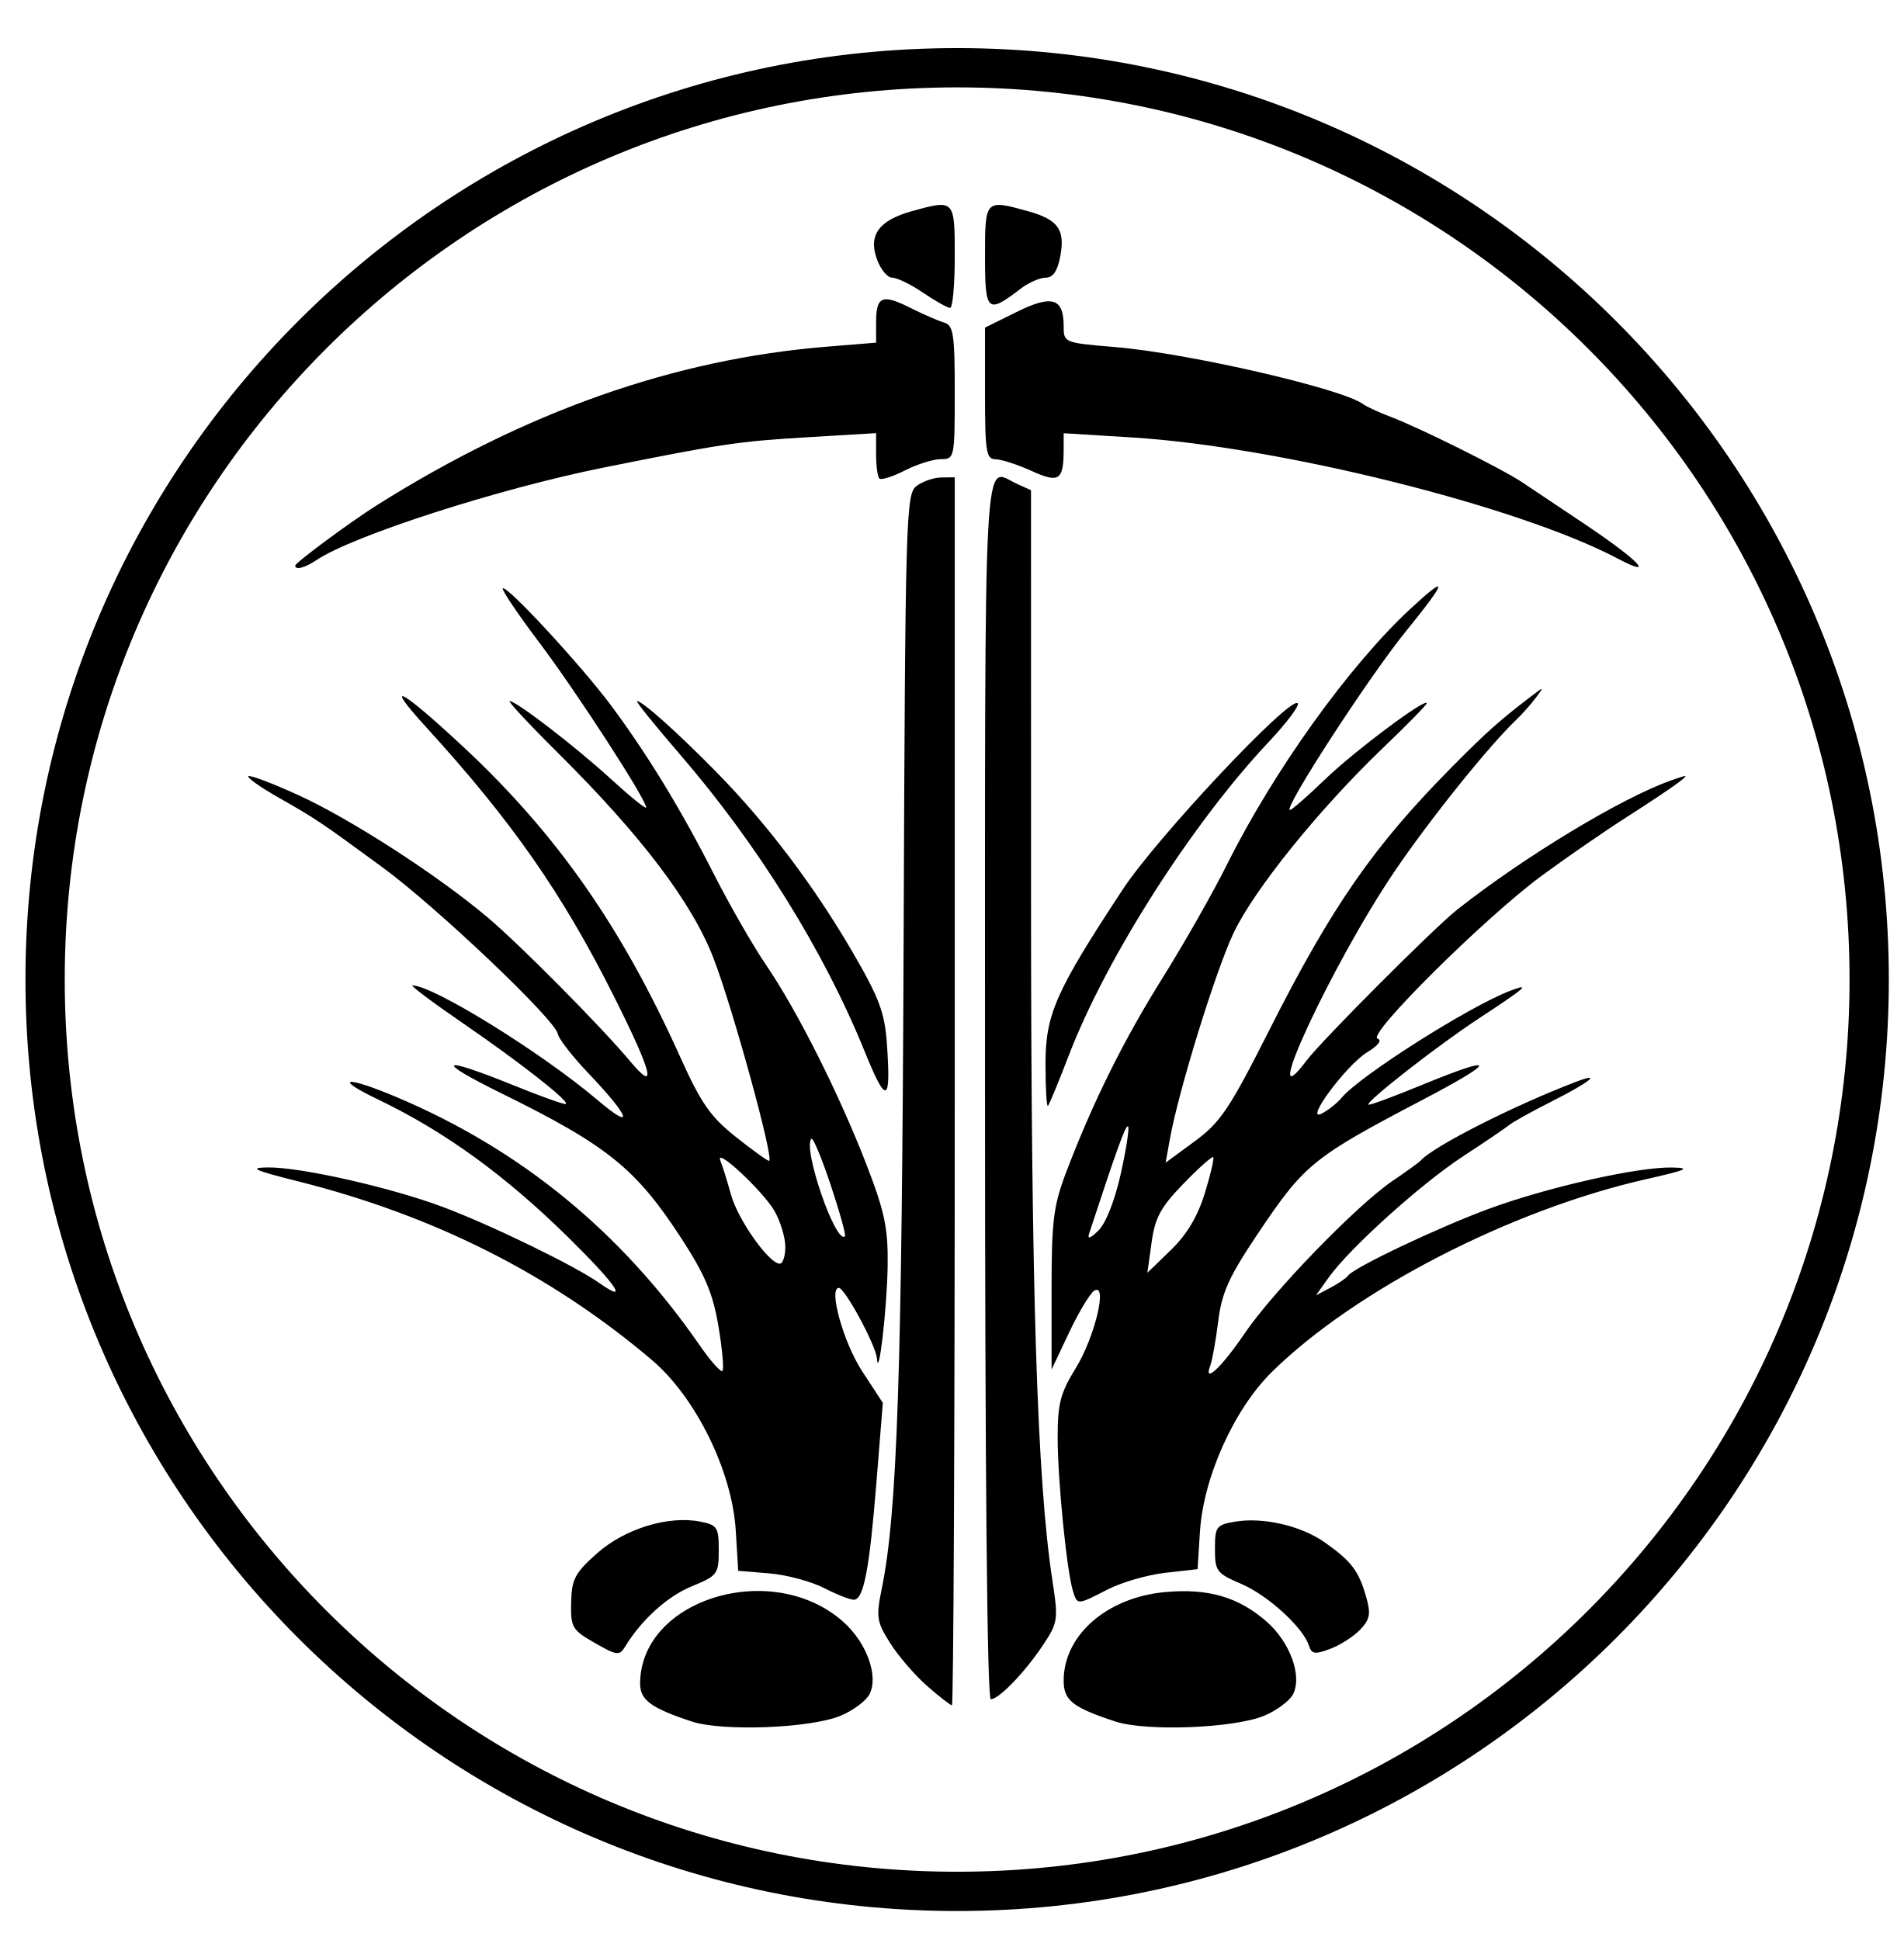
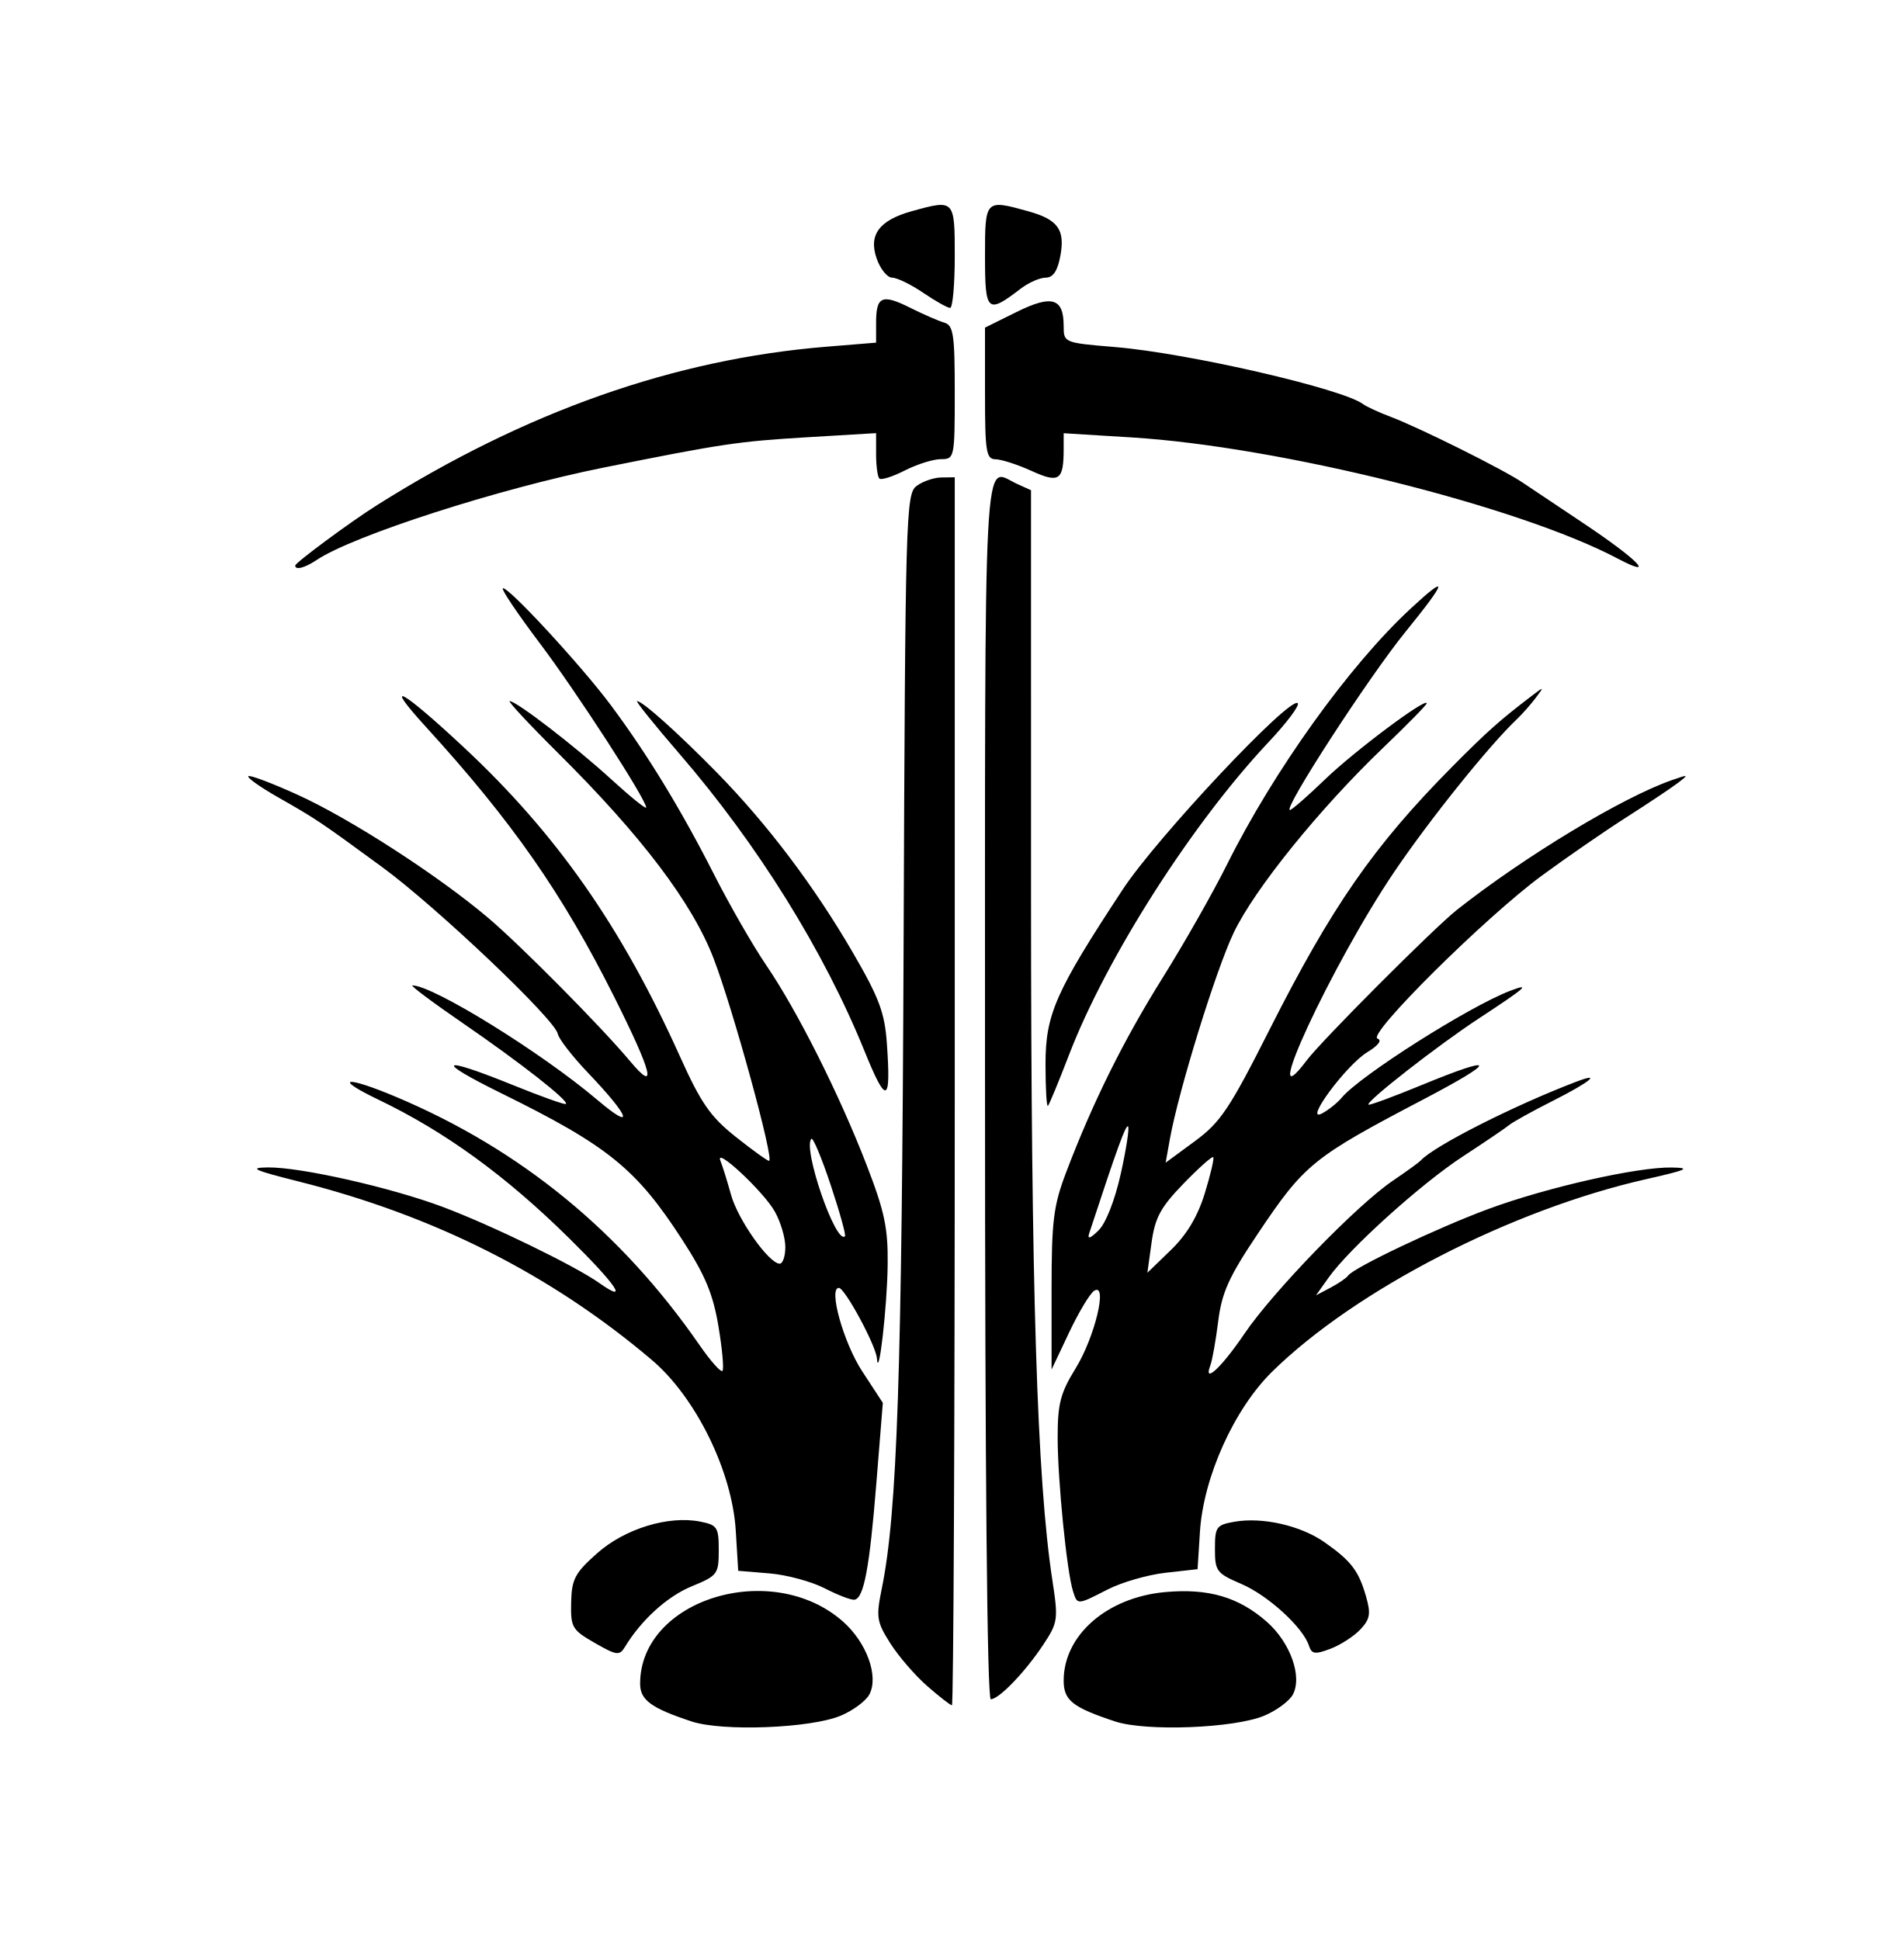
- <svg xmlns="http://www.w3.org/2000/svg" xml:space="preserve" width="872" height="889" viewBox="0 0 872 889">
-   <circle cx="438.499" cy="448.88" r="417.838" style="fill:none;stroke:#000;stroke-width:18;stroke-dasharray:none;stroke-opacity:1" />
-   <path d="M316.822 788.848c-18.529-6.13-23.562-9.824-23.562-17.297 0-38.675 60.218-57.21 92.832-28.575 10.964 9.627 16.622 25.227 12.168 33.55-1.585 2.96-7.459 7.31-13.053 9.666-13.731 5.782-54.186 7.352-68.385 2.656m194.043 0c-19.532-6.461-23.563-9.665-23.563-18.731 0-20.828 19.86-38.135 46.531-40.554 19.734-1.79 33.604 2.264 46.503 13.59 10.787 9.471 16.392 25.103 11.966 33.373-1.584 2.96-7.458 7.31-13.052 9.666-13.731 5.782-54.186 7.352-68.385 2.656m-86.166-16.3c-5.57-4.89-13.168-13.71-16.885-19.597-6.201-9.824-6.516-11.888-3.825-25.066 7.06-34.574 9.217-98.388 9.981-295.248.76-196.012 1.047-206.23 5.88-209.894 2.795-2.118 7.888-3.89 11.319-3.939l6.237-.088v281.362c0 154.75-.58 281.362-1.29 281.362s-5.847-4.001-11.417-8.892m26.567-273.856c0-303.862-1.038-284.119 14.565-277.01l6.51 2.966.007 186.226c.008 180.065 2.729 267.242 9.773 313.236 2.76 18.022 2.567 19.395-4.149 29.543-8.276 12.507-20.307 25.015-24.06 25.015-1.663 0-2.646-104.062-2.646-279.976M272.469 752.86c-10.392-5.968-11.07-7.132-10.807-18.566.247-10.68 1.73-13.485 11.91-22.52 12.706-11.275 32.721-17.403 47.311-14.485 7.74 1.548 8.412 2.598 8.403 13.117-.011 10.93-.558 11.66-12.402 16.53-11.189 4.602-23.057 15.37-30.554 27.723-2.522 4.155-3.775 3.992-13.86-1.8m327.207 1.275c-2.715-8.403-18.767-23.064-30.987-28.302-11.333-4.858-12.086-5.858-12.086-16.06 0-10.102.642-10.99 9.01-12.447 12.82-2.233 30.335 1.77 41.233 9.424 12.131 8.52 15.572 13.005 18.94 24.682 2.324 8.062 1.913 10.496-2.58 15.28-2.94 3.129-9.105 7.108-13.7 8.843-7.085 2.674-8.577 2.458-9.83-1.42M377.9 727.874c-6.047-3.122-17.453-6.212-25.347-6.866l-14.352-1.19-1.122-18.393c-1.665-27.287-18.322-61.154-38.494-78.264-46.095-39.099-99.596-66.12-161.946-81.795-20.403-5.13-22.929-6.294-13.86-6.395 15.023-.166 56.674 9.273 80.388 18.22 22.37 8.438 60.248 26.873 71.38 34.74 13.947 9.857 7.881.852-13.86-20.575-29.072-28.652-56.684-48.713-87.319-63.44-21.238-10.208-15.103-11.073 8.316-1.172 56.877 24.047 102.816 61.656 138.76 113.597 5.041 7.285 9.781 12.631 10.532 11.88.752-.752-.069-9.933-1.823-20.402-2.506-14.959-6.093-23.516-16.75-39.955-20.978-32.366-33.943-42.84-82.841-66.928-31.003-15.273-28.076-17.293 5.391-3.722 12.908 5.235 23.848 9.139 24.311 8.676 1.437-1.436-20.807-18.881-47.174-36.997-13.87-9.53-24.287-17.326-23.151-17.326 9.472 0 59.087 30.714 84.673 52.417 17.439 14.792 15.13 7.923-4.12-12.256-7.255-7.605-13.536-15.697-13.96-17.984-1.21-6.554-55.578-58.193-80.415-76.382-28.861-21.135-30.114-21.975-47.746-32.016-8.146-4.64-14.263-8.984-13.593-9.654s10.951 3.217 22.846 8.637c23.954 10.917 64.073 36.855 86.962 56.224 14.868 12.582 51.89 49.974 65.016 65.665 12.654 15.127 10.324 5.62-7.194-29.353-23.708-47.333-46.79-80.454-86.142-123.61-20.375-22.346-11.572-17.663 17.109 9.1 42.6 39.75 72.345 82.277 99.099 141.682 9.664 21.459 13.952 27.653 25.51 36.857 7.643 6.084 14.547 11.062 15.344 11.062 2.574 0-16.609-69.994-25.45-92.863-9.874-25.539-33.016-56.084-71.304-94.114-13.121-13.034-23.055-23.697-22.074-23.697 3.089 0 30.054 20.77 46.618 35.91 8.752 7.998 15.913 13.78 15.913 12.849 0-3.7-31.913-52.983-48.853-75.443-9.887-13.11-17.465-24.349-16.838-24.976 1.719-1.718 35.864 35.202 49.525 53.55 16.72 22.458 32.15 47.778 47.321 77.65 7.119 14.018 17.88 32.73 23.915 41.581 14.2 20.828 33.52 59.31 45.955 91.528 8.231 21.326 9.816 28.868 9.613 45.739-.232 19.348-4.162 53.446-4.93 42.786-.424-5.867-14.685-32.28-17.432-32.284-4.877-.008 2.125 25.093 10.635 38.126l9.512 14.566-2.957 36.717c-3.13 38.88-5.706 52.677-9.982 53.478-1.442.27-7.569-2.064-13.615-5.185m-18.112-156.46c0-4.216-2.183-11.541-4.851-16.279-5.167-9.173-27.729-30.197-24.875-23.178.93 2.287 3.12 9.309 4.865 15.604 3.16 11.393 17.393 31.52 22.29 31.52 1.414 0 2.57-3.45 2.57-7.666m20.79-28.37c-4.126-12.39-8.109-21.921-8.85-21.18-4.14 4.14 11.188 48.66 15.373 44.647.539-.516-2.397-11.076-6.523-23.466m110.984 186.049c-2.815-8.866-6.99-50.628-7.012-70.132-.016-15.714 1.228-20.553 8.206-31.878 8.825-14.323 14.877-39.527 8.552-35.618-1.908 1.18-7.087 9.79-11.508 19.135l-8.038 16.992-.002-36.4c-.002-31.793.846-38.633 6.704-54.054 12.159-32.006 26.297-60.506 44.24-89.176 9.731-15.55 22.98-38.876 29.443-51.835 21.446-43.003 55.921-91.08 83.986-117.119 17.723-16.444 17.041-13.202-2.207 10.497-16.953 20.873-56.381 81.673-52.964 81.673.85 0 8.125-6.347 16.165-14.104 13.379-12.908 46.497-37.674 46.497-34.77 0 .676-8.91 9.766-19.799 20.2-29.429 28.2-59.058 64.865-68.638 84.938-8.178 17.136-25.228 72.287-29.226 94.536l-1.942 10.812 13.37-9.832c11.748-8.637 15.896-14.829 34.164-51.006 28.642-56.719 47.852-84.377 83.801-120.66 16.006-16.154 21.764-21.273 36.868-32.782 5.183-3.95 5.248-3.883 1.299 1.348-2.287 3.028-6.15 7.394-8.584 9.702-12.718 12.056-40.091 46.156-56.247 70.067-28.41 42.047-63.244 117.091-40.068 86.321 6.918-9.185 58.387-60.769 68.916-69.07 31.168-24.57 75.582-51.383 98.353-59.373 7.778-2.73 7.958-2.645 2.772 1.301-3.049 2.321-13.652 9.394-23.562 15.719s-27.374 18.378-38.808 26.785c-25.763 18.944-80.203 72.958-75.21 74.622 2.203.735.395 3.143-4.674 6.226-9.692 5.894-29.521 32.766-20.692 28.04 2.968-1.588 7.005-4.825 8.97-7.194 8.36-10.073 58.474-41.865 77.238-48.999 9.717-3.694 7.3-1.567-14.448 12.717-18.9 12.414-51.855 38.157-50.535 39.477.413.412 11.263-3.58 24.111-8.872 34.98-14.407 35.5-11.598 1.185 6.398-50.962 26.725-54.585 29.668-76.128 61.825-13.136 19.609-16.365 26.768-18.01 39.936-1.103 8.825-2.713 17.89-3.579 20.147-3.445 8.977 5.07 1.081 15.59-14.457 13.038-19.259 51.475-58.916 67.889-70.044 6.306-4.276 12.09-8.464 12.852-9.307 6.002-6.638 42.846-25.305 71.38-36.166 12.012-4.572 6.082.26-10.743 8.753-9.339 4.714-18.383 9.727-20.097 11.14s-11.209 7.854-21.097 14.312c-19.236 12.562-52.058 42.17-61.594 55.562l-5.808 8.157 6.654-3.508c3.66-1.93 7.278-4.41 8.04-5.512 2.538-3.669 41.19-22.028 64.409-30.594 26.85-9.905 68.122-19.234 83.895-18.963 9.105.156 7.019 1.11-11.663 5.329-61.828 13.965-133.213 50.71-171.424 88.24-17.402 17.092-31.482 48.322-33.067 73.345l-1.086 17.149-14.736 1.653c-8.104.91-19.987 4.34-26.406 7.623-14.147 7.237-13.891 7.225-15.947.748m60.397-182.277c2.645-8.59 4.385-16.042 3.866-16.56-.519-.52-6.655 4.953-13.635 12.16-10.454 10.792-13.031 15.547-14.614 26.963l-1.92 13.86 10.747-10.403c7.32-7.086 12.28-15.382 15.556-26.02m-38.486-8.972c2.5-11.245 4-20.992 3.334-21.659-1.013-1.013-4.94 9.792-17.824 49.036-.922 2.809.47 2.359 4.29-1.386 3.355-3.29 7.502-13.855 10.2-25.99m-34.488-50.24c0-22.81 4.622-33.257 35.426-80.08 15.665-23.81 76.666-88.729 80.124-85.27.967.967-5.003 8.94-13.268 17.718-35.11 37.29-74.35 98.78-91.493 143.365-4.713 12.257-9.068 22.805-9.679 23.44-.61.635-1.11-7.993-1.11-19.174m-82.883-5.85c-18.65-46.026-49.019-94.848-84.73-136.217-11.516-13.34-20.292-24.255-19.502-24.255 2.483 0 18.744 14.569 36.625 32.815 23.004 23.472 44.49 51.917 62.111 82.224 12.162 20.918 14.698 27.672 15.699 41.807 1.96 27.668-.156 28.42-10.203 3.627m-260.85-222.583c0-1.319 25.37-20.076 37.423-27.67 68.132-42.92 136.114-66.904 205.824-72.613l22.87-1.873v-9.18c0-12.082 2.716-13.268 15.6-6.811 5.904 2.958 12.917 6.017 15.585 6.798 4.24 1.24 4.85 5.264 4.85 31.999 0 30.016-.116 30.58-6.343 30.58-3.49 0-10.925 2.335-16.524 5.19-5.6 2.854-10.853 4.517-11.675 3.695-.821-.821-1.494-5.84-1.494-11.15v-9.658l-31.185 1.867c-32.057 1.918-39.02 2.953-93.557 13.902-48.066 9.65-114.812 31.15-131.595 42.388-5.382 3.604-9.778 4.744-9.778 2.536m605.69-3.299c-45.426-23.98-154.866-51.247-222.455-55.423l-31.186-1.926v7.098c0 14.574-1.999 15.95-14.762 10.155-6.364-2.89-13.755-5.282-16.423-5.315-4.319-.054-4.851-3.367-4.851-30.2v-30.14l14.436-7.144c16.24-8.037 21.6-6.436 21.6 6.45 0 7.6.153 7.661 23.676 9.62 33.292 2.774 104.054 19.064 113.479 26.125 1.558 1.167 7.2 3.772 12.535 5.787 13.314 5.03 51.43 24.009 60.49 30.121 4.084 2.755 16.507 11.064 27.607 18.465 25.444 16.966 34.26 26.043 15.855 16.327M422.95 134.17c-5.61-3.812-12.014-6.93-14.232-6.93-2.22 0-5.41-3.948-7.093-8.774-3.787-10.863 1.17-17.54 16.099-21.687 19.646-5.458 19.682-5.42 19.682 20.759 0 12.96-.958 23.562-2.129 23.562-1.17 0-6.718-3.118-12.327-6.93m28.316-16.72c0-26.102.028-26.13 19.797-20.64 13.635 3.788 16.975 8.446 14.71 20.518-1.293 6.893-3.34 9.912-6.721 9.912-2.674 0-7.837 2.282-11.473 5.072-15.301 11.74-16.313 10.818-16.313-14.861" style="fill:#000;stroke-width:2.772" />
+ <svg xmlns="http://www.w3.org/2000/svg" xml:space="preserve" width="872" height="889" viewBox="0 0 872 889" version="1.1" id="svg1">
+   <defs id="defs1" />
+   <path d="M316.822 788.848c-18.529-6.13-23.562-9.824-23.562-17.297 0-38.675 60.218-57.21 92.832-28.575 10.964 9.627 16.622 25.227 12.168 33.55-1.585 2.96-7.459 7.31-13.053 9.666-13.731 5.782-54.186 7.352-68.385 2.656m194.043 0c-19.532-6.461-23.563-9.665-23.563-18.731 0-20.828 19.86-38.135 46.531-40.554 19.734-1.79 33.604 2.264 46.503 13.59 10.787 9.471 16.392 25.103 11.966 33.373-1.584 2.96-7.458 7.31-13.052 9.666-13.731 5.782-54.186 7.352-68.385 2.656m-86.166-16.3c-5.57-4.89-13.168-13.71-16.885-19.597-6.201-9.824-6.516-11.888-3.825-25.066 7.06-34.574 9.217-98.388 9.981-295.248.76-196.012 1.047-206.23 5.88-209.894 2.795-2.118 7.888-3.89 11.319-3.939l6.237-.088v281.362c0 154.75-.58 281.362-1.29 281.362s-5.847-4.001-11.417-8.892m26.567-273.856c0-303.862-1.038-284.119 14.565-277.01l6.51 2.966.007 186.226c.008 180.065 2.729 267.242 9.773 313.236 2.76 18.022 2.567 19.395-4.149 29.543-8.276 12.507-20.307 25.015-24.06 25.015-1.663 0-2.646-104.062-2.646-279.976M272.469 752.86c-10.392-5.968-11.07-7.132-10.807-18.566.247-10.68 1.73-13.485 11.91-22.52 12.706-11.275 32.721-17.403 47.311-14.485 7.74 1.548 8.412 2.598 8.403 13.117-.011 10.93-.558 11.66-12.402 16.53-11.189 4.602-23.057 15.37-30.554 27.723-2.522 4.155-3.775 3.992-13.86-1.8m327.207 1.275c-2.715-8.403-18.767-23.064-30.987-28.302-11.333-4.858-12.086-5.858-12.086-16.06 0-10.102.642-10.99 9.01-12.447 12.82-2.233 30.335 1.77 41.233 9.424 12.131 8.52 15.572 13.005 18.94 24.682 2.324 8.062 1.913 10.496-2.58 15.28-2.94 3.129-9.105 7.108-13.7 8.843-7.085 2.674-8.577 2.458-9.83-1.42M377.9 727.874c-6.047-3.122-17.453-6.212-25.347-6.866l-14.352-1.19-1.122-18.393c-1.665-27.287-18.322-61.154-38.494-78.264-46.095-39.099-99.596-66.12-161.946-81.795-20.403-5.13-22.929-6.294-13.86-6.395 15.023-.166 56.674 9.273 80.388 18.22 22.37 8.438 60.248 26.873 71.38 34.74 13.947 9.857 7.881.852-13.86-20.575-29.072-28.652-56.684-48.713-87.319-63.44-21.238-10.208-15.103-11.073 8.316-1.172 56.877 24.047 102.816 61.656 138.76 113.597 5.041 7.285 9.781 12.631 10.532 11.88.752-.752-.069-9.933-1.823-20.402-2.506-14.959-6.093-23.516-16.75-39.955-20.978-32.366-33.943-42.84-82.841-66.928-31.003-15.273-28.076-17.293 5.391-3.722 12.908 5.235 23.848 9.139 24.311 8.676 1.437-1.436-20.807-18.881-47.174-36.997-13.87-9.53-24.287-17.326-23.151-17.326 9.472 0 59.087 30.714 84.673 52.417 17.439 14.792 15.13 7.923-4.12-12.256-7.255-7.605-13.536-15.697-13.96-17.984-1.21-6.554-55.578-58.193-80.415-76.382-28.861-21.135-30.114-21.975-47.746-32.016-8.146-4.64-14.263-8.984-13.593-9.654s10.951 3.217 22.846 8.637c23.954 10.917 64.073 36.855 86.962 56.224 14.868 12.582 51.89 49.974 65.016 65.665 12.654 15.127 10.324 5.62-7.194-29.353-23.708-47.333-46.79-80.454-86.142-123.61-20.375-22.346-11.572-17.663 17.109 9.1 42.6 39.75 72.345 82.277 99.099 141.682 9.664 21.459 13.952 27.653 25.51 36.857 7.643 6.084 14.547 11.062 15.344 11.062 2.574 0-16.609-69.994-25.45-92.863-9.874-25.539-33.016-56.084-71.304-94.114-13.121-13.034-23.055-23.697-22.074-23.697 3.089 0 30.054 20.77 46.618 35.91 8.752 7.998 15.913 13.78 15.913 12.849 0-3.7-31.913-52.983-48.853-75.443-9.887-13.11-17.465-24.349-16.838-24.976 1.719-1.718 35.864 35.202 49.525 53.55 16.72 22.458 32.15 47.778 47.321 77.65 7.119 14.018 17.88 32.73 23.915 41.581 14.2 20.828 33.52 59.31 45.955 91.528 8.231 21.326 9.816 28.868 9.613 45.739-.232 19.348-4.162 53.446-4.93 42.786-.424-5.867-14.685-32.28-17.432-32.284-4.877-.008 2.125 25.093 10.635 38.126l9.512 14.566-2.957 36.717c-3.13 38.88-5.706 52.677-9.982 53.478-1.442.27-7.569-2.064-13.615-5.185m-18.112-156.46c0-4.216-2.183-11.541-4.851-16.279-5.167-9.173-27.729-30.197-24.875-23.178.93 2.287 3.12 9.309 4.865 15.604 3.16 11.393 17.393 31.52 22.29 31.52 1.414 0 2.57-3.45 2.57-7.666m20.79-28.37c-4.126-12.39-8.109-21.921-8.85-21.18-4.14 4.14 11.188 48.66 15.373 44.647.539-.516-2.397-11.076-6.523-23.466m110.984 186.049c-2.815-8.866-6.99-50.628-7.012-70.132-.016-15.714 1.228-20.553 8.206-31.878 8.825-14.323 14.877-39.527 8.552-35.618-1.908 1.18-7.087 9.79-11.508 19.135l-8.038 16.992-.002-36.4c-.002-31.793.846-38.633 6.704-54.054 12.159-32.006 26.297-60.506 44.24-89.176 9.731-15.55 22.98-38.876 29.443-51.835 21.446-43.003 55.921-91.08 83.986-117.119 17.723-16.444 17.041-13.202-2.207 10.497-16.953 20.873-56.381 81.673-52.964 81.673.85 0 8.125-6.347 16.165-14.104 13.379-12.908 46.497-37.674 46.497-34.77 0 .676-8.91 9.766-19.799 20.2-29.429 28.2-59.058 64.865-68.638 84.938-8.178 17.136-25.228 72.287-29.226 94.536l-1.942 10.812 13.37-9.832c11.748-8.637 15.896-14.829 34.164-51.006 28.642-56.719 47.852-84.377 83.801-120.66 16.006-16.154 21.764-21.273 36.868-32.782 5.183-3.95 5.248-3.883 1.299 1.348-2.287 3.028-6.15 7.394-8.584 9.702-12.718 12.056-40.091 46.156-56.247 70.067-28.41 42.047-63.244 117.091-40.068 86.321 6.918-9.185 58.387-60.769 68.916-69.07 31.168-24.57 75.582-51.383 98.353-59.373 7.778-2.73 7.958-2.645 2.772 1.301-3.049 2.321-13.652 9.394-23.562 15.719s-27.374 18.378-38.808 26.785c-25.763 18.944-80.203 72.958-75.21 74.622 2.203.735.395 3.143-4.674 6.226-9.692 5.894-29.521 32.766-20.692 28.04 2.968-1.588 7.005-4.825 8.97-7.194 8.36-10.073 58.474-41.865 77.238-48.999 9.717-3.694 7.3-1.567-14.448 12.717-18.9 12.414-51.855 38.157-50.535 39.477.413.412 11.263-3.58 24.111-8.872 34.98-14.407 35.5-11.598 1.185 6.398-50.962 26.725-54.585 29.668-76.128 61.825-13.136 19.609-16.365 26.768-18.01 39.936-1.103 8.825-2.713 17.89-3.579 20.147-3.445 8.977 5.07 1.081 15.59-14.457 13.038-19.259 51.475-58.916 67.889-70.044 6.306-4.276 12.09-8.464 12.852-9.307 6.002-6.638 42.846-25.305 71.38-36.166 12.012-4.572 6.082.26-10.743 8.753-9.339 4.714-18.383 9.727-20.097 11.14s-11.209 7.854-21.097 14.312c-19.236 12.562-52.058 42.17-61.594 55.562l-5.808 8.157 6.654-3.508c3.66-1.93 7.278-4.41 8.04-5.512 2.538-3.669 41.19-22.028 64.409-30.594 26.85-9.905 68.122-19.234 83.895-18.963 9.105.156 7.019 1.11-11.663 5.329-61.828 13.965-133.213 50.71-171.424 88.24-17.402 17.092-31.482 48.322-33.067 73.345l-1.086 17.149-14.736 1.653c-8.104.91-19.987 4.34-26.406 7.623-14.147 7.237-13.891 7.225-15.947.748m60.397-182.277c2.645-8.59 4.385-16.042 3.866-16.56-.519-.52-6.655 4.953-13.635 12.16-10.454 10.792-13.031 15.547-14.614 26.963l-1.92 13.86 10.747-10.403c7.32-7.086 12.28-15.382 15.556-26.02m-38.486-8.972c2.5-11.245 4-20.992 3.334-21.659-1.013-1.013-4.94 9.792-17.824 49.036-.922 2.809.47 2.359 4.29-1.386 3.355-3.29 7.502-13.855 10.2-25.99m-34.488-50.24c0-22.81 4.622-33.257 35.426-80.08 15.665-23.81 76.666-88.729 80.124-85.27.967.967-5.003 8.94-13.268 17.718-35.11 37.29-74.35 98.78-91.493 143.365-4.713 12.257-9.068 22.805-9.679 23.44-.61.635-1.11-7.993-1.11-19.174m-82.883-5.85c-18.65-46.026-49.019-94.848-84.73-136.217-11.516-13.34-20.292-24.255-19.502-24.255 2.483 0 18.744 14.569 36.625 32.815 23.004 23.472 44.49 51.917 62.111 82.224 12.162 20.918 14.698 27.672 15.699 41.807 1.96 27.668-.156 28.42-10.203 3.627m-260.85-222.583c0-1.319 25.37-20.076 37.423-27.67 68.132-42.92 136.114-66.904 205.824-72.613l22.87-1.873v-9.18c0-12.082 2.716-13.268 15.6-6.811 5.904 2.958 12.917 6.017 15.585 6.798 4.24 1.24 4.85 5.264 4.85 31.999 0 30.016-.116 30.58-6.343 30.58-3.49 0-10.925 2.335-16.524 5.19-5.6 2.854-10.853 4.517-11.675 3.695-.821-.821-1.494-5.84-1.494-11.15v-9.658l-31.185 1.867c-32.057 1.918-39.02 2.953-93.557 13.902-48.066 9.65-114.812 31.15-131.595 42.388-5.382 3.604-9.778 4.744-9.778 2.536m605.69-3.299c-45.426-23.98-154.866-51.247-222.455-55.423l-31.186-1.926v7.098c0 14.574-1.999 15.95-14.762 10.155-6.364-2.89-13.755-5.282-16.423-5.315-4.319-.054-4.851-3.367-4.851-30.2v-30.14l14.436-7.144c16.24-8.037 21.6-6.436 21.6 6.45 0 7.6.153 7.661 23.676 9.62 33.292 2.774 104.054 19.064 113.479 26.125 1.558 1.167 7.2 3.772 12.535 5.787 13.314 5.03 51.43 24.009 60.49 30.121 4.084 2.755 16.507 11.064 27.607 18.465 25.444 16.966 34.26 26.043 15.855 16.327M422.95 134.17c-5.61-3.812-12.014-6.93-14.232-6.93-2.22 0-5.41-3.948-7.093-8.774-3.787-10.863 1.17-17.54 16.099-21.687 19.646-5.458 19.682-5.42 19.682 20.759 0 12.96-.958 23.562-2.129 23.562-1.17 0-6.718-3.118-12.327-6.93m28.316-16.72c0-26.102.028-26.13 19.797-20.64 13.635 3.788 16.975 8.446 14.71 20.518-1.293 6.893-3.34 9.912-6.721 9.912-2.674 0-7.837 2.282-11.473 5.072-15.301 11.74-16.313 10.818-16.313-14.861" style="fill:#000;stroke-width:2.772" id="path1" />
</svg>
